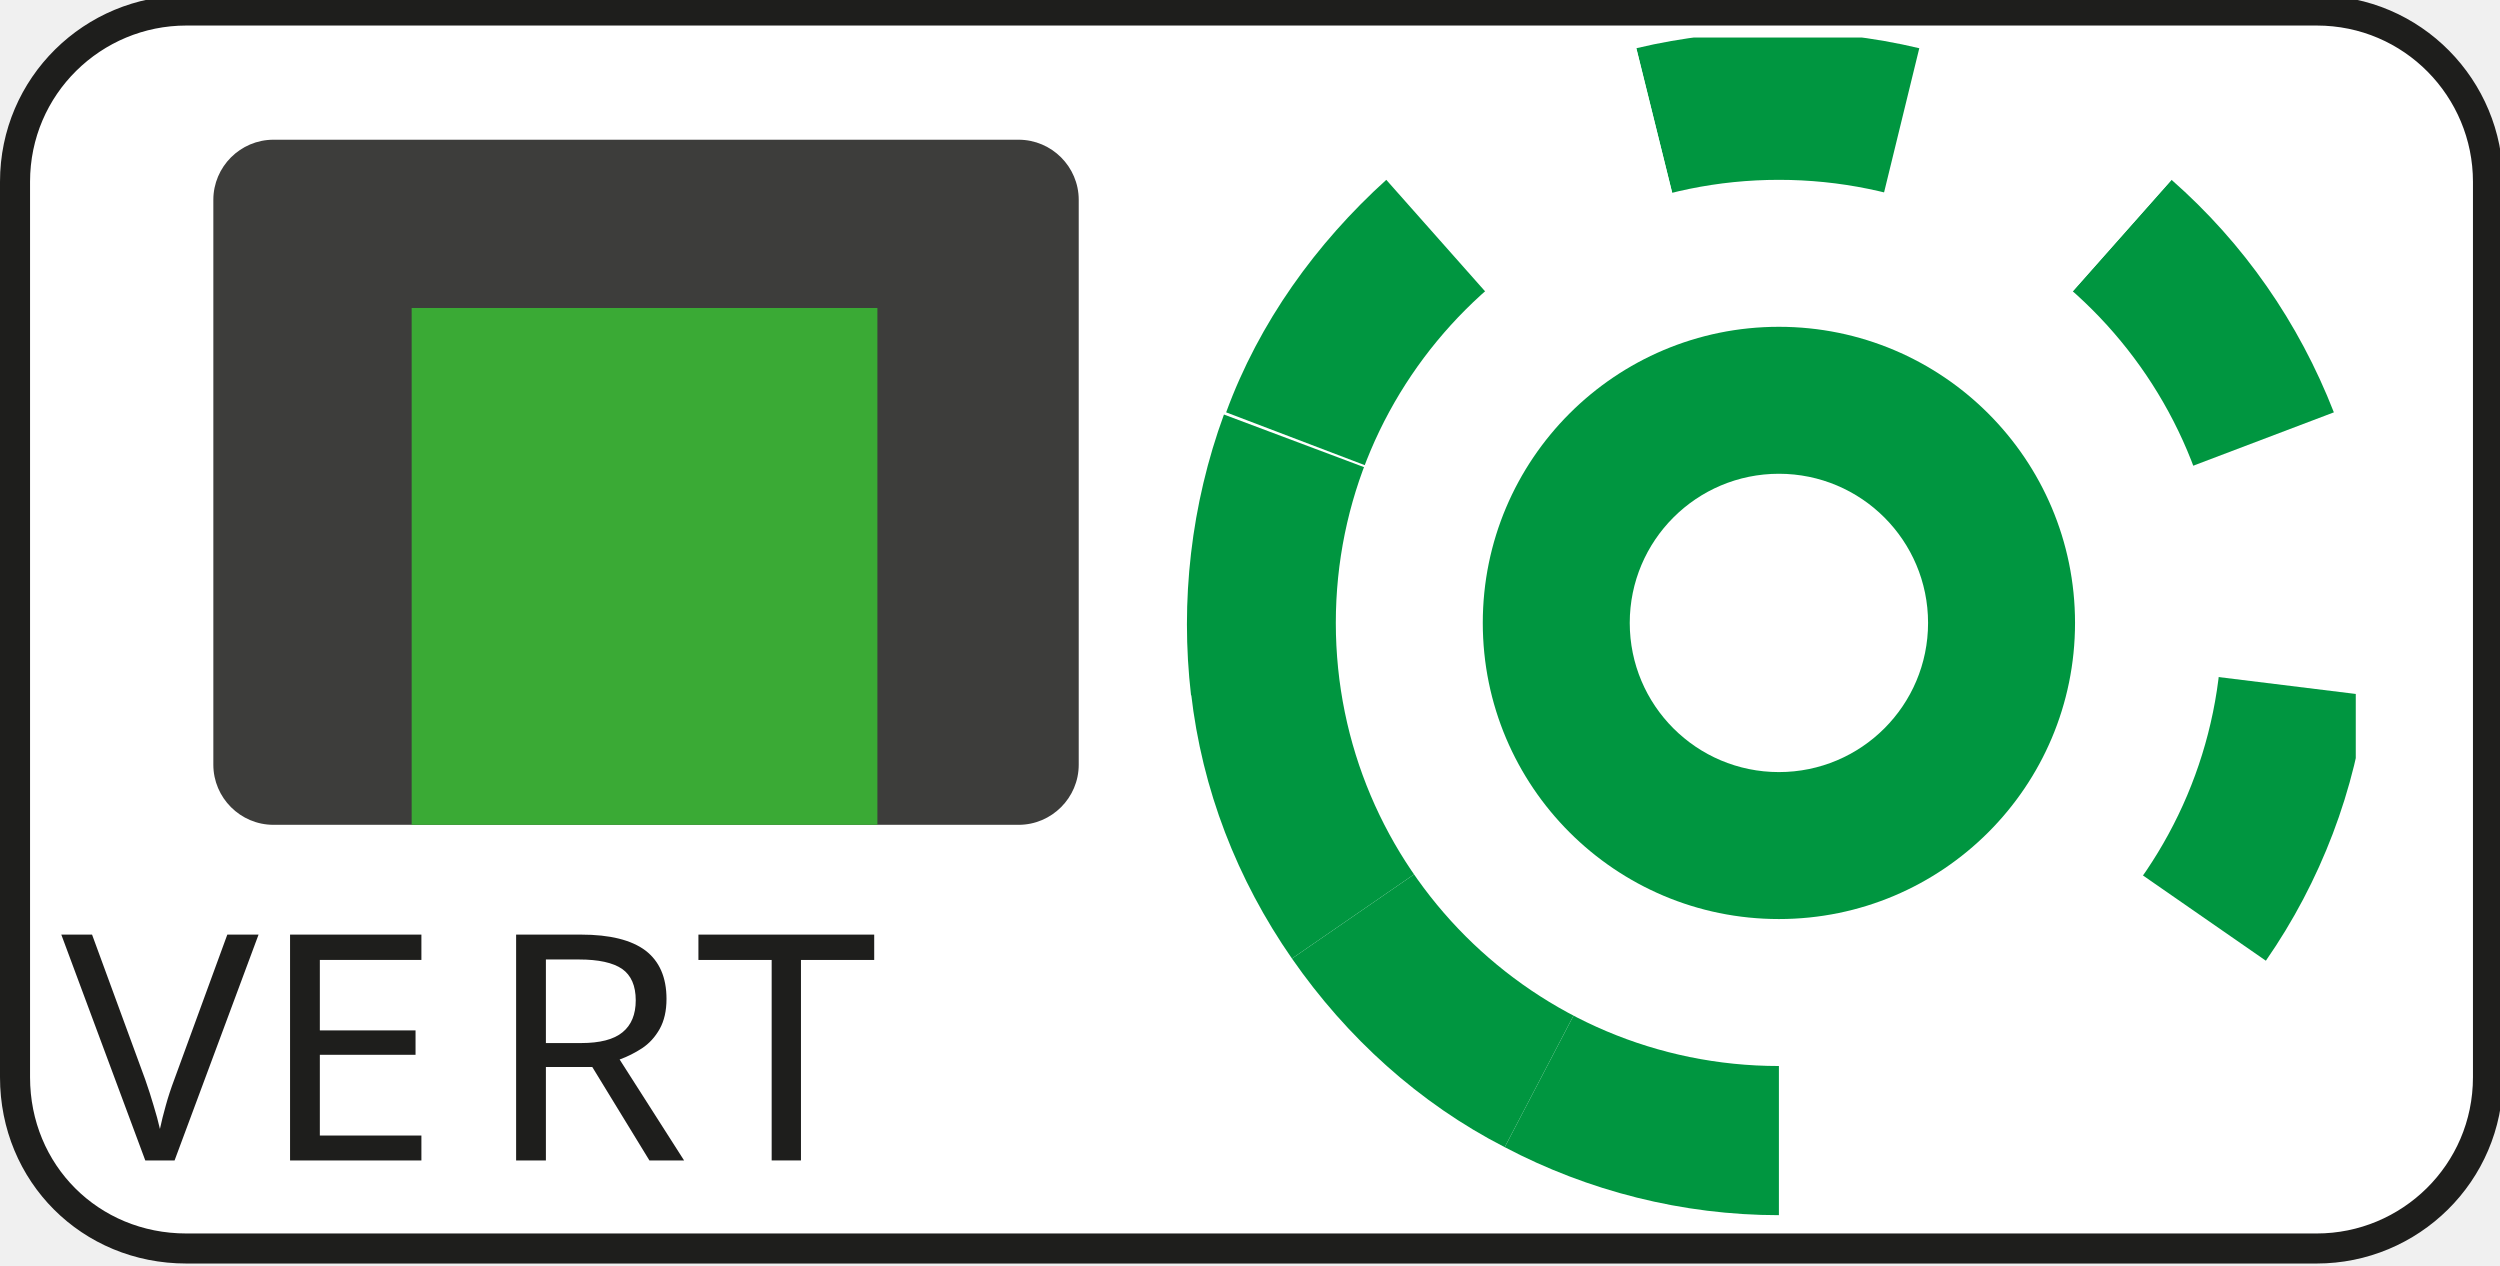
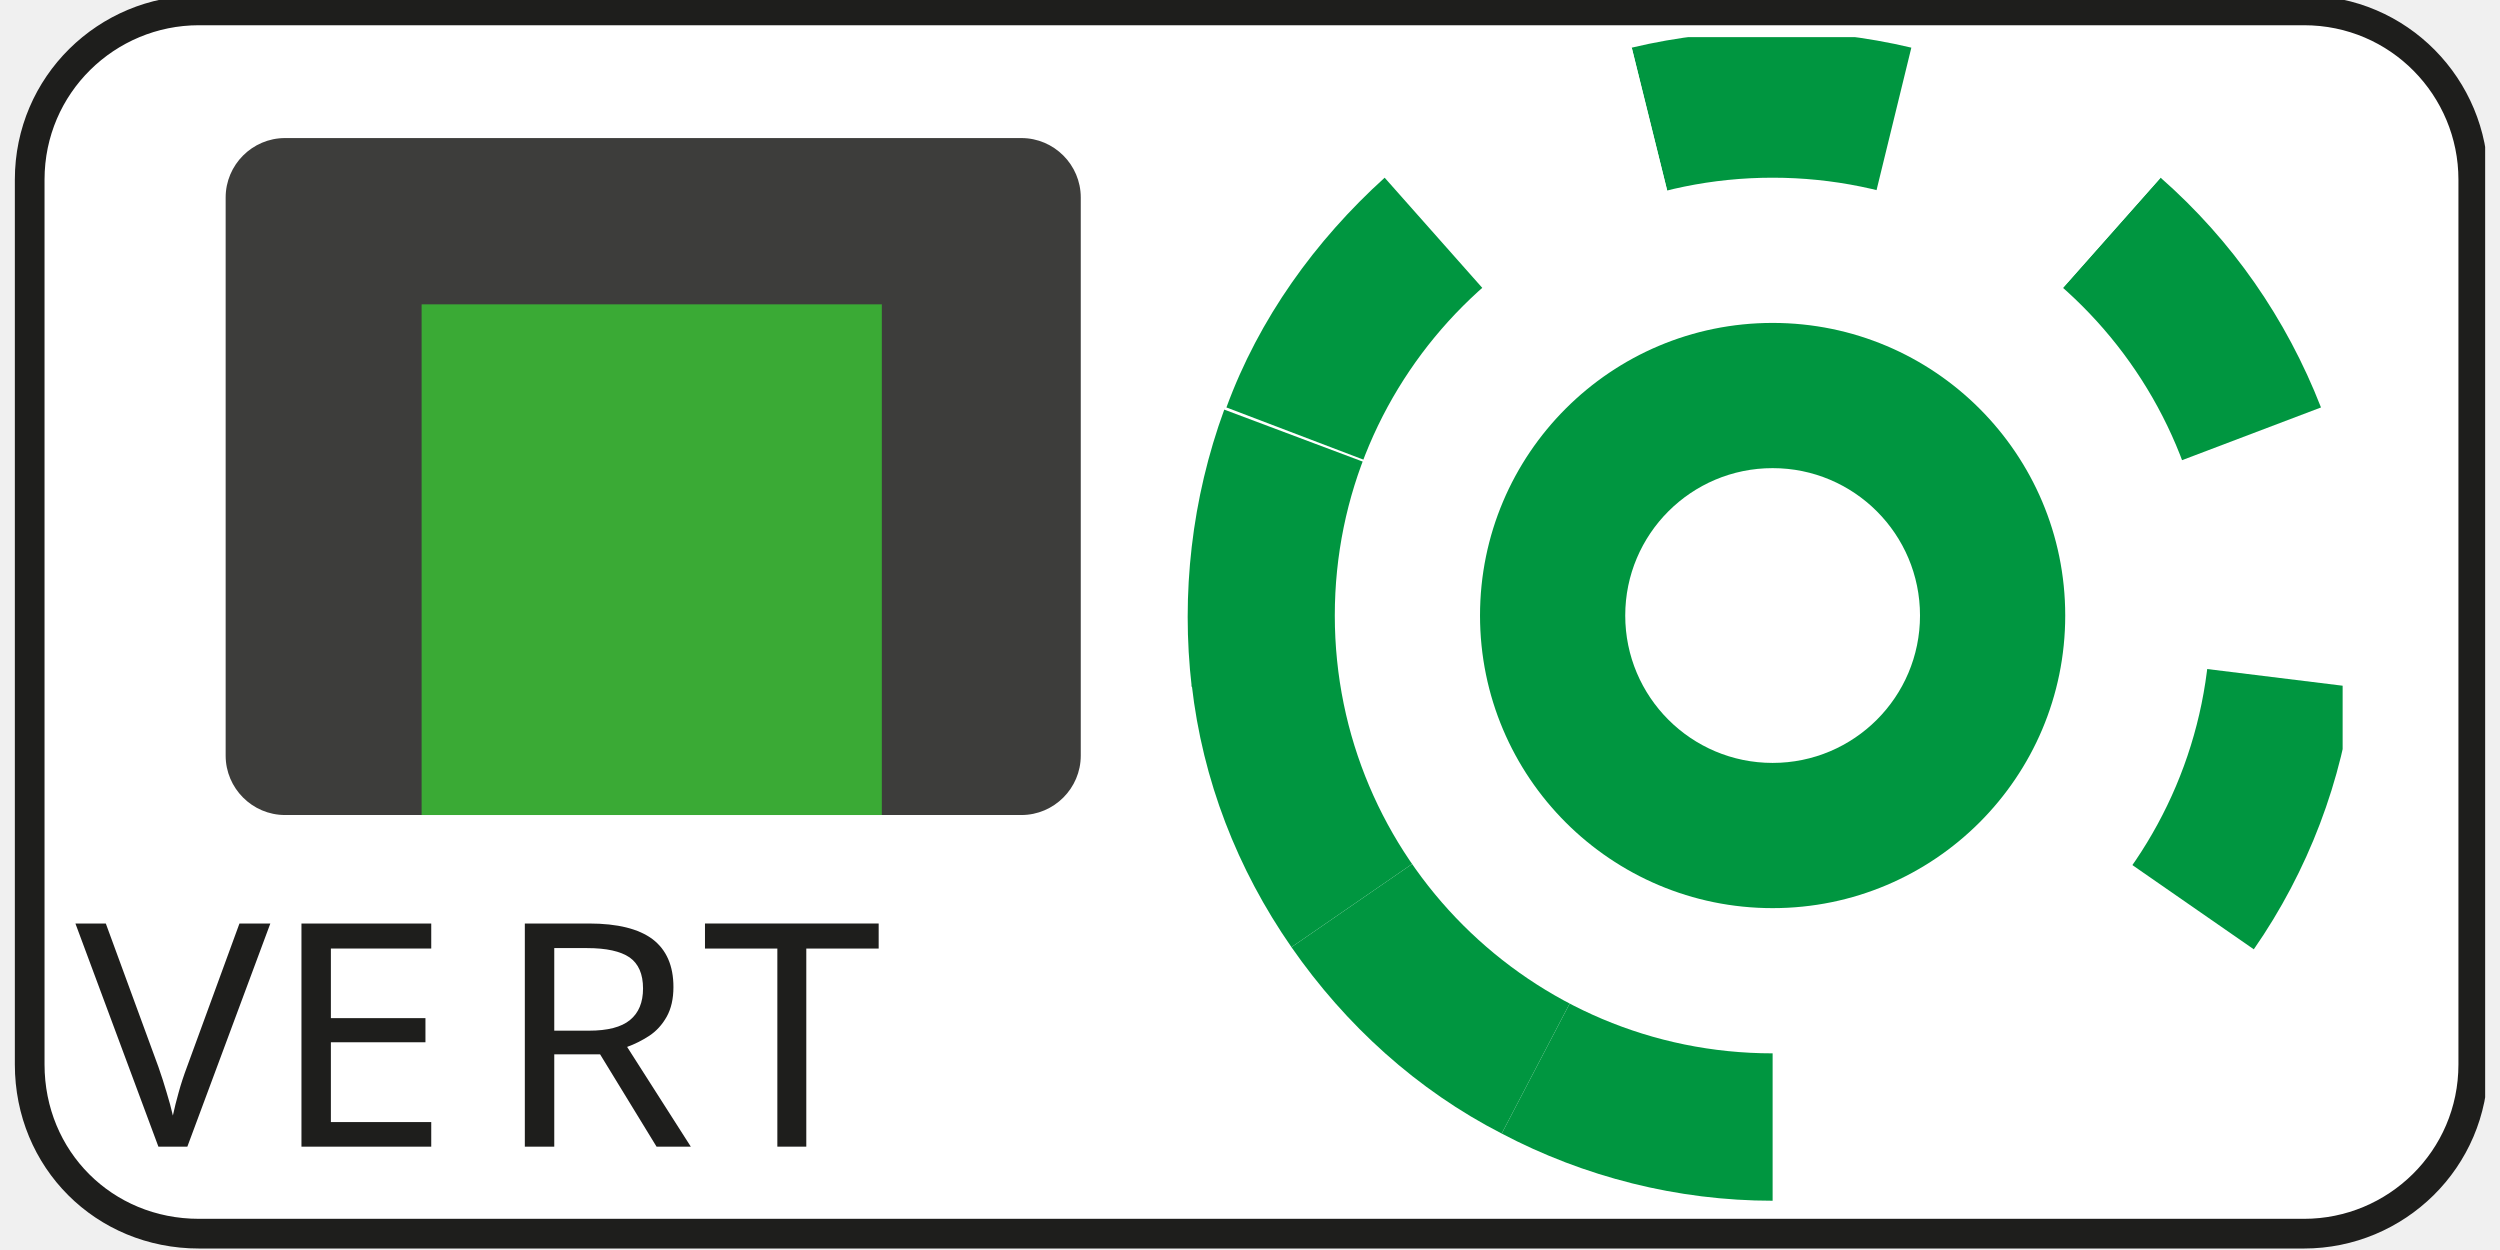
- <svg xmlns="http://www.w3.org/2000/svg" xmlns:xlink="http://www.w3.org/1999/xlink" version="1.1" id="Calque_2_1_" x="0px" y="0px" viewBox="0 0 83.2 42.1" style="enable-background:new 0 0 83.2 42.1;" xml:space="preserve">
+ <svg xmlns="http://www.w3.org/2000/svg" xmlns:xlink="http://www.w3.org/1999/xlink" version="1.1" id="Calque_2_1_" x="0px" y="0px" viewBox="0 0 83.2 42.1" style="enable-background:new 0 0 83.2 42.1;" xml:space="preserve" width="100px" height="50px">
  <style type="text/css">
	.st0{fill:#FFFFFF;}
	.st1{fill:#009640;}
	.st2{fill:#FFFFFF;stroke:#1E1E1C;stroke-miterlimit:10;}
	.st3{fill:#3D3D3B;}
	.st4{fill:#3AAA35;}
	.st5{clip-path:url(#SVGID_2_);}
</style>
  <symbol id="_171" viewBox="-27 -27 54 54">
    <circle id="circle733_3_" class="st0" cx="0" cy="0" r="27" />
    <path id="path735_3_" class="st0" d="M-12.6-23.9C-8.7-25.9-4.4-27,0-27V0L-12.6-23.9z" />
    <path id="path737_3_" class="st0" d="M-22.2-15.3c2.5-3.6,5.8-6.5,9.7-8.6L0,0L-22.2-15.3z" />
    <path id="path739_3_" class="st1" d="M-26.8-3.3c0.5-4.3,2.1-8.5,4.6-12.1L0,0L-26.8-3.3z" />
    <path id="path741_3_" class="st0" d="M-25.2,9.6c-1.5-4.1-2.1-8.5-1.5-12.8L0,0L-25.2,9.6z" />
    <path id="path743_3_" class="st1" d="M-17.9,20.2c-3.3-2.9-5.8-6.5-7.4-10.6L0,0L-17.9,20.2z" />
    <path id="path745_3_" class="st0" d="M-6.5,26.2c-4.2-1-8.2-3.1-11.4-6L0,0L-6.5,26.2z" />
    <path id="path747_3_" class="st1" d="M6.5,26.2c-4.2,1-8.7,1-12.9,0L0,0L6.5,26.2z" />
    <path id="path749_3_" class="st0" d="M17.9,20.2c-3.3,2.9-7.2,5-11.4,6L0,0L17.9,20.2z" />
    <path id="path751_3_" class="st1" d="M25.2,9.6c-1.5,4.1-4.1,7.7-7.3,10.6L0,0L25.2,9.6z" />
    <path id="path753_3_" class="st1" d="M26.8-3.3c0.5,4.3,0,8.7-1.5,12.8L0,0L26.8-3.3z" />
    <path id="path755_3_" class="st1" d="M22.2-15.3c2.5,3.6,4.1,7.7,4.6,12.1L0,0L22.2-15.3z" />
    <path id="path757_3_" class="st1" d="M12.5-23.9c3.9,2,7.2,5,9.7,8.6L0,0L12.5-23.9z" />
    <path id="path759_3_" class="st1" d="M0-27c4.4,0,8.7,1.1,12.5,3.1L0,0V-27z" />
    <circle id="circle761_3_" class="st0" cx="0" cy="0" r="20.2" />
    <circle id="circle763_3_" class="st1" cx="0" cy="0" r="13.5" />
    <circle id="circle765_3_" class="st0" cx="0" cy="0" r="6.8" />
  </symbol>
  <symbol id="Condition_Vert" viewBox="-41.6 -21 83.2 42.1">
    <path class="st2" d="M-35.4-20.5h70.9c3.1,0,5.7,2.5,5.7,5.7v29.8c0,3.1-2.5,5.7-5.7,5.7h-70.9c-3.1,0-5.7-2.5-5.7-5.7v-29.8   C-41.1-18-38.6-20.5-35.4-20.5z" />
    <g>
      <text transform="matrix(1.04 0 0 -1 -39.5601 -17.5693)" style="fill:#1E1E1C; font-family:'Raleway-Regular'; font-size:10.51px;">VE</text>
      <text transform="matrix(1.04 0 0 -1 -25.48 -17.5693)" style="fill:#1E1E1C; font-family:'Raleway-Regular'; font-size:10.51px;">R</text>
      <text transform="matrix(1.04 0 0 -1 -18.4702 -17.5693)" style="fill:#1E1E1C; font-family:'Raleway-Regular'; font-size:10.51px;">T</text>
    </g>
    <path class="st3" d="M-32.5-6.4h24.8c1.1,0,2,0.9,2,2v18.8c0,1.1-0.9,2-2,2h-24.8c-1.1,0-2-0.9-2-2V-4.4   C-34.5-5.5-33.6-6.4-32.5-6.4z" />
    <rect x="-27.9" y="-6.4" class="st4" width="15.5" height="17.2" />
    <g>
      <defs>
        <rect id="SVGID_1_" x="-2.6" y="-19.6" width="39.4" height="39.4" />
      </defs>
      <clipPath id="SVGID_2_">
        <use xlink:href="#SVGID_1_" style="overflow:visible;" />
      </clipPath>
      <g class="st5">
        <g>
          <defs>
            <rect id="SVGID_3_" x="-2.4" y="-19.4" width="39.4" height="39.4" />
          </defs>
          <clipPath id="SVGID_4_">
            <use xlink:href="#SVGID_3_" style="overflow:visible;" />
          </clipPath>
          <g style="clip-path:url(#SVGID_4_);">
            <use xlink:href="#_171" width="54" height="54" x="-27" y="-27" transform="matrix(-0.73 0 0 0.73 17.602 0.3191)" style="overflow:visible;" />
          </g>
        </g>
      </g>
    </g>
  </symbol>
  <use xlink:href="#Condition_Vert" width="83.2" height="42.1" x="-41.6" y="-21" transform="matrix(1 0 0 -1 41.6 21.05)" style="overflow:visible;" />
</svg>
